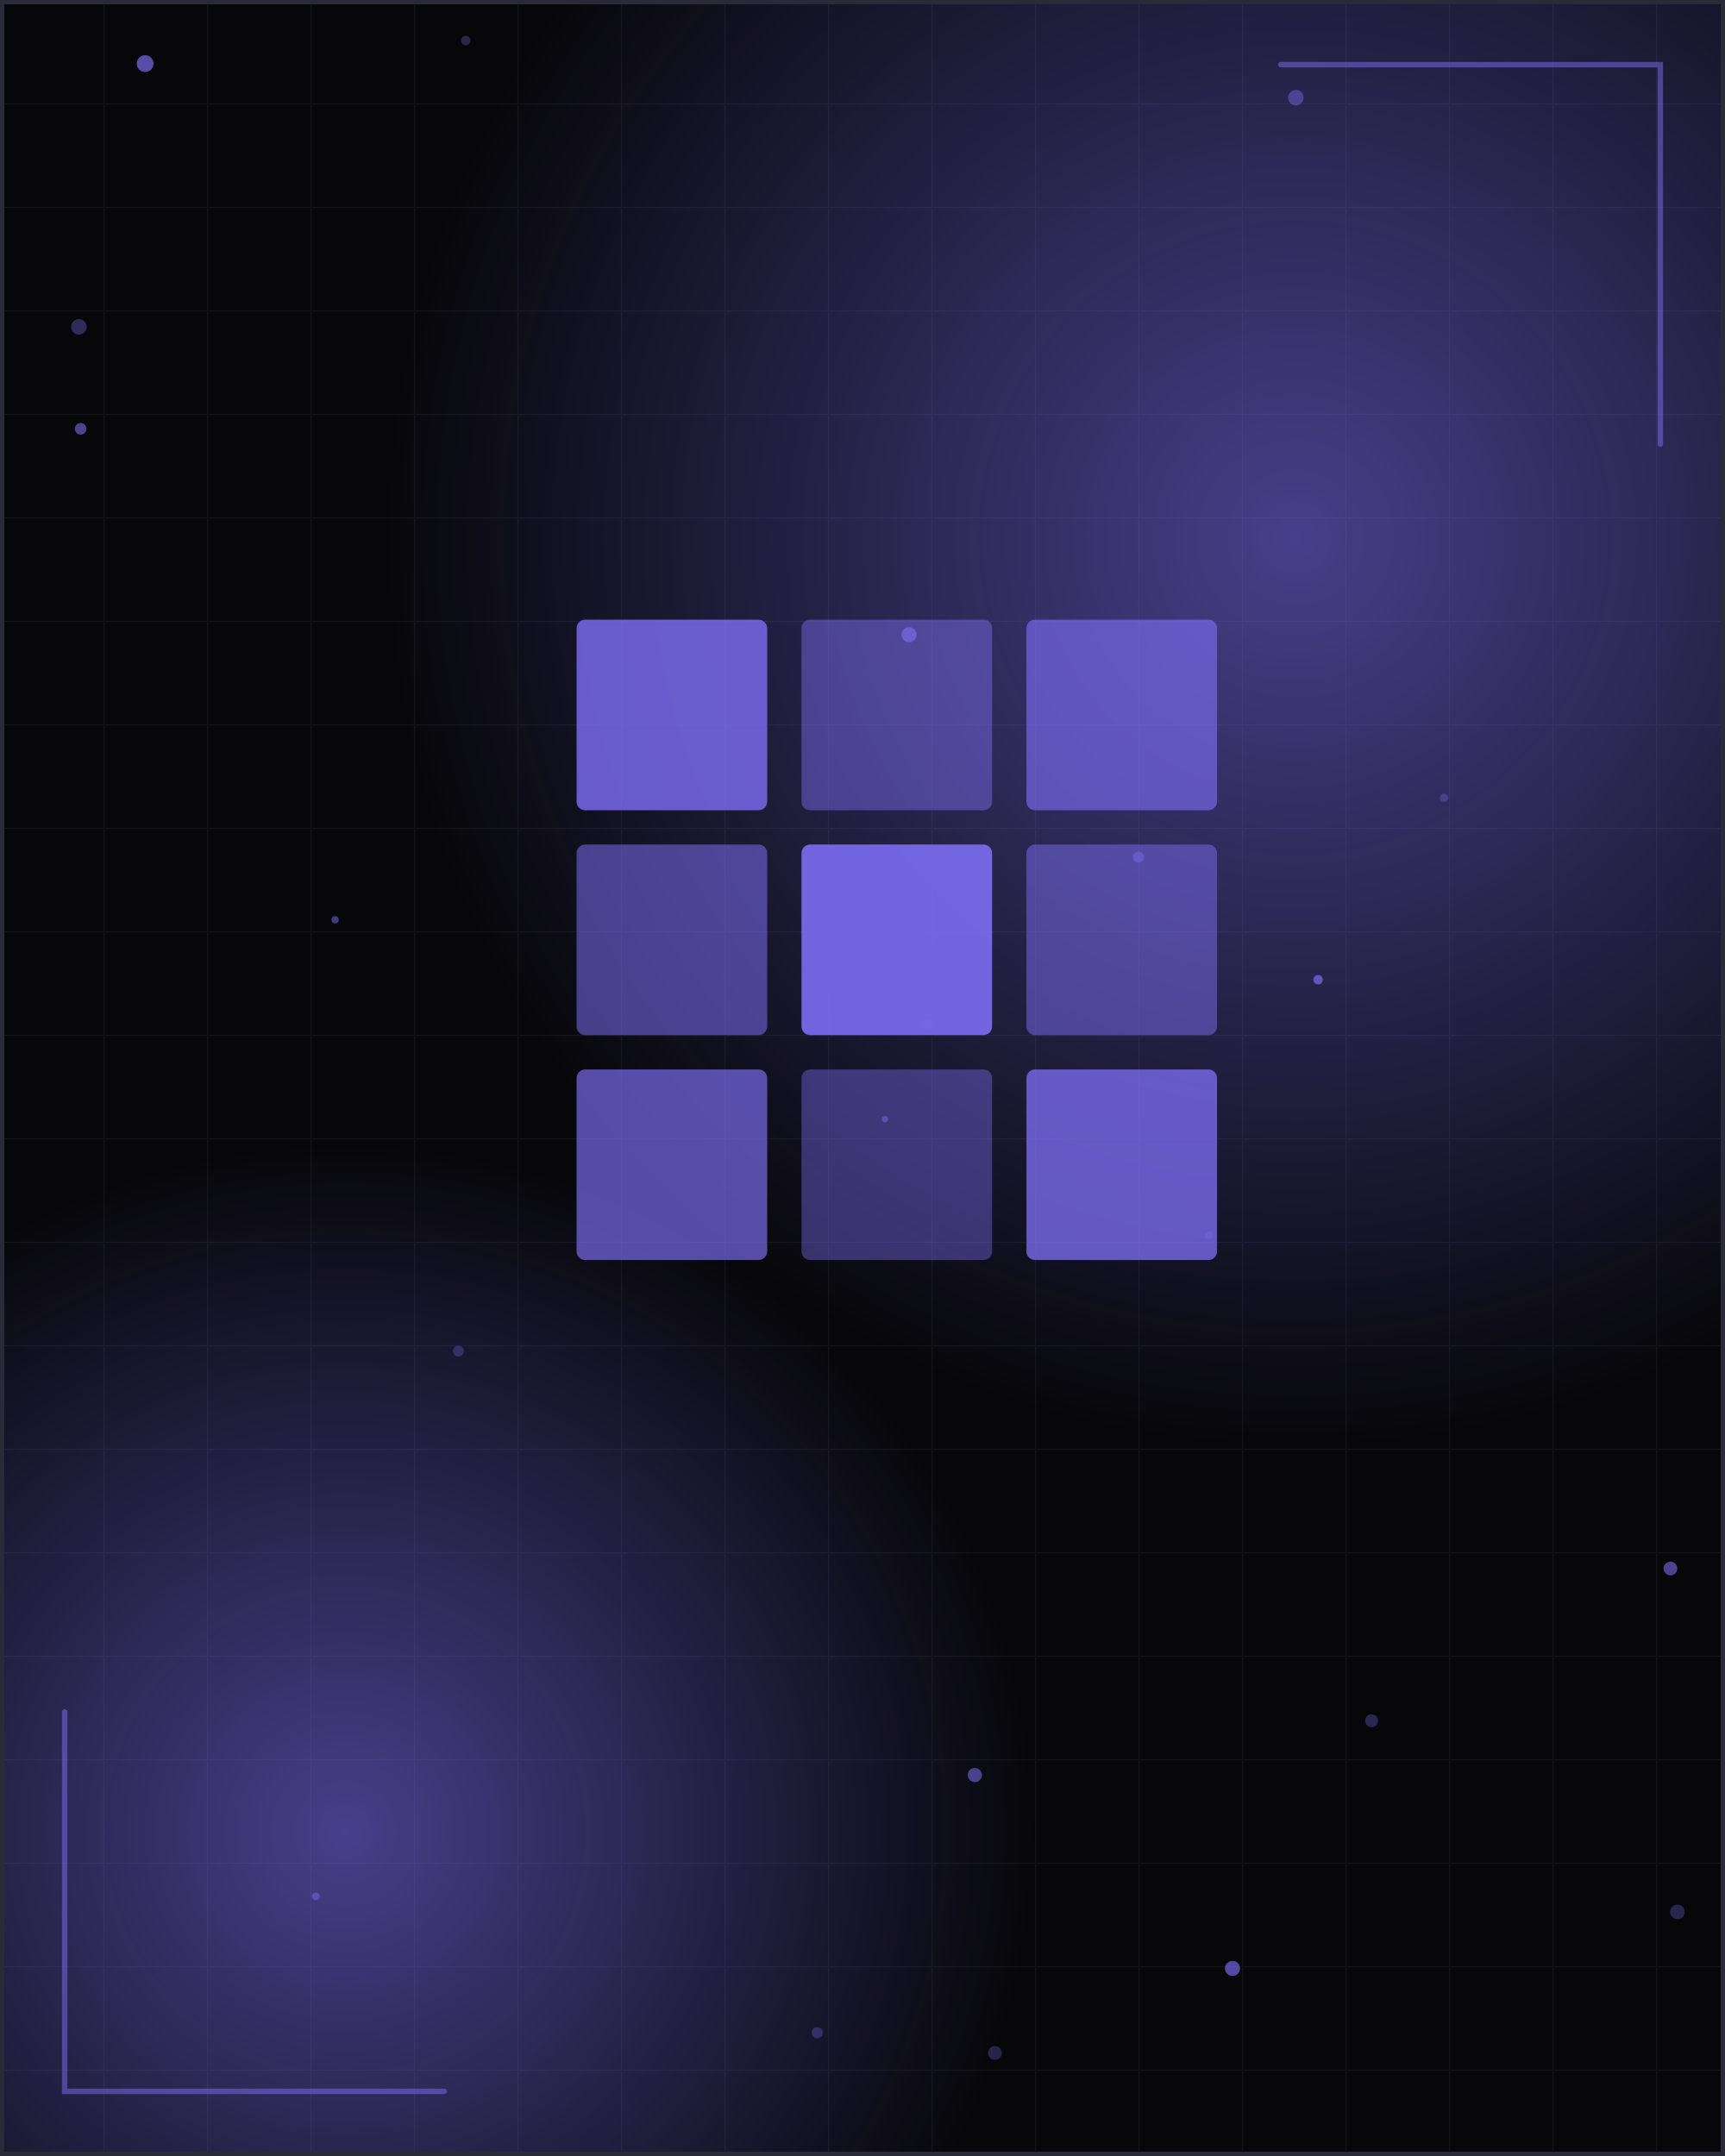
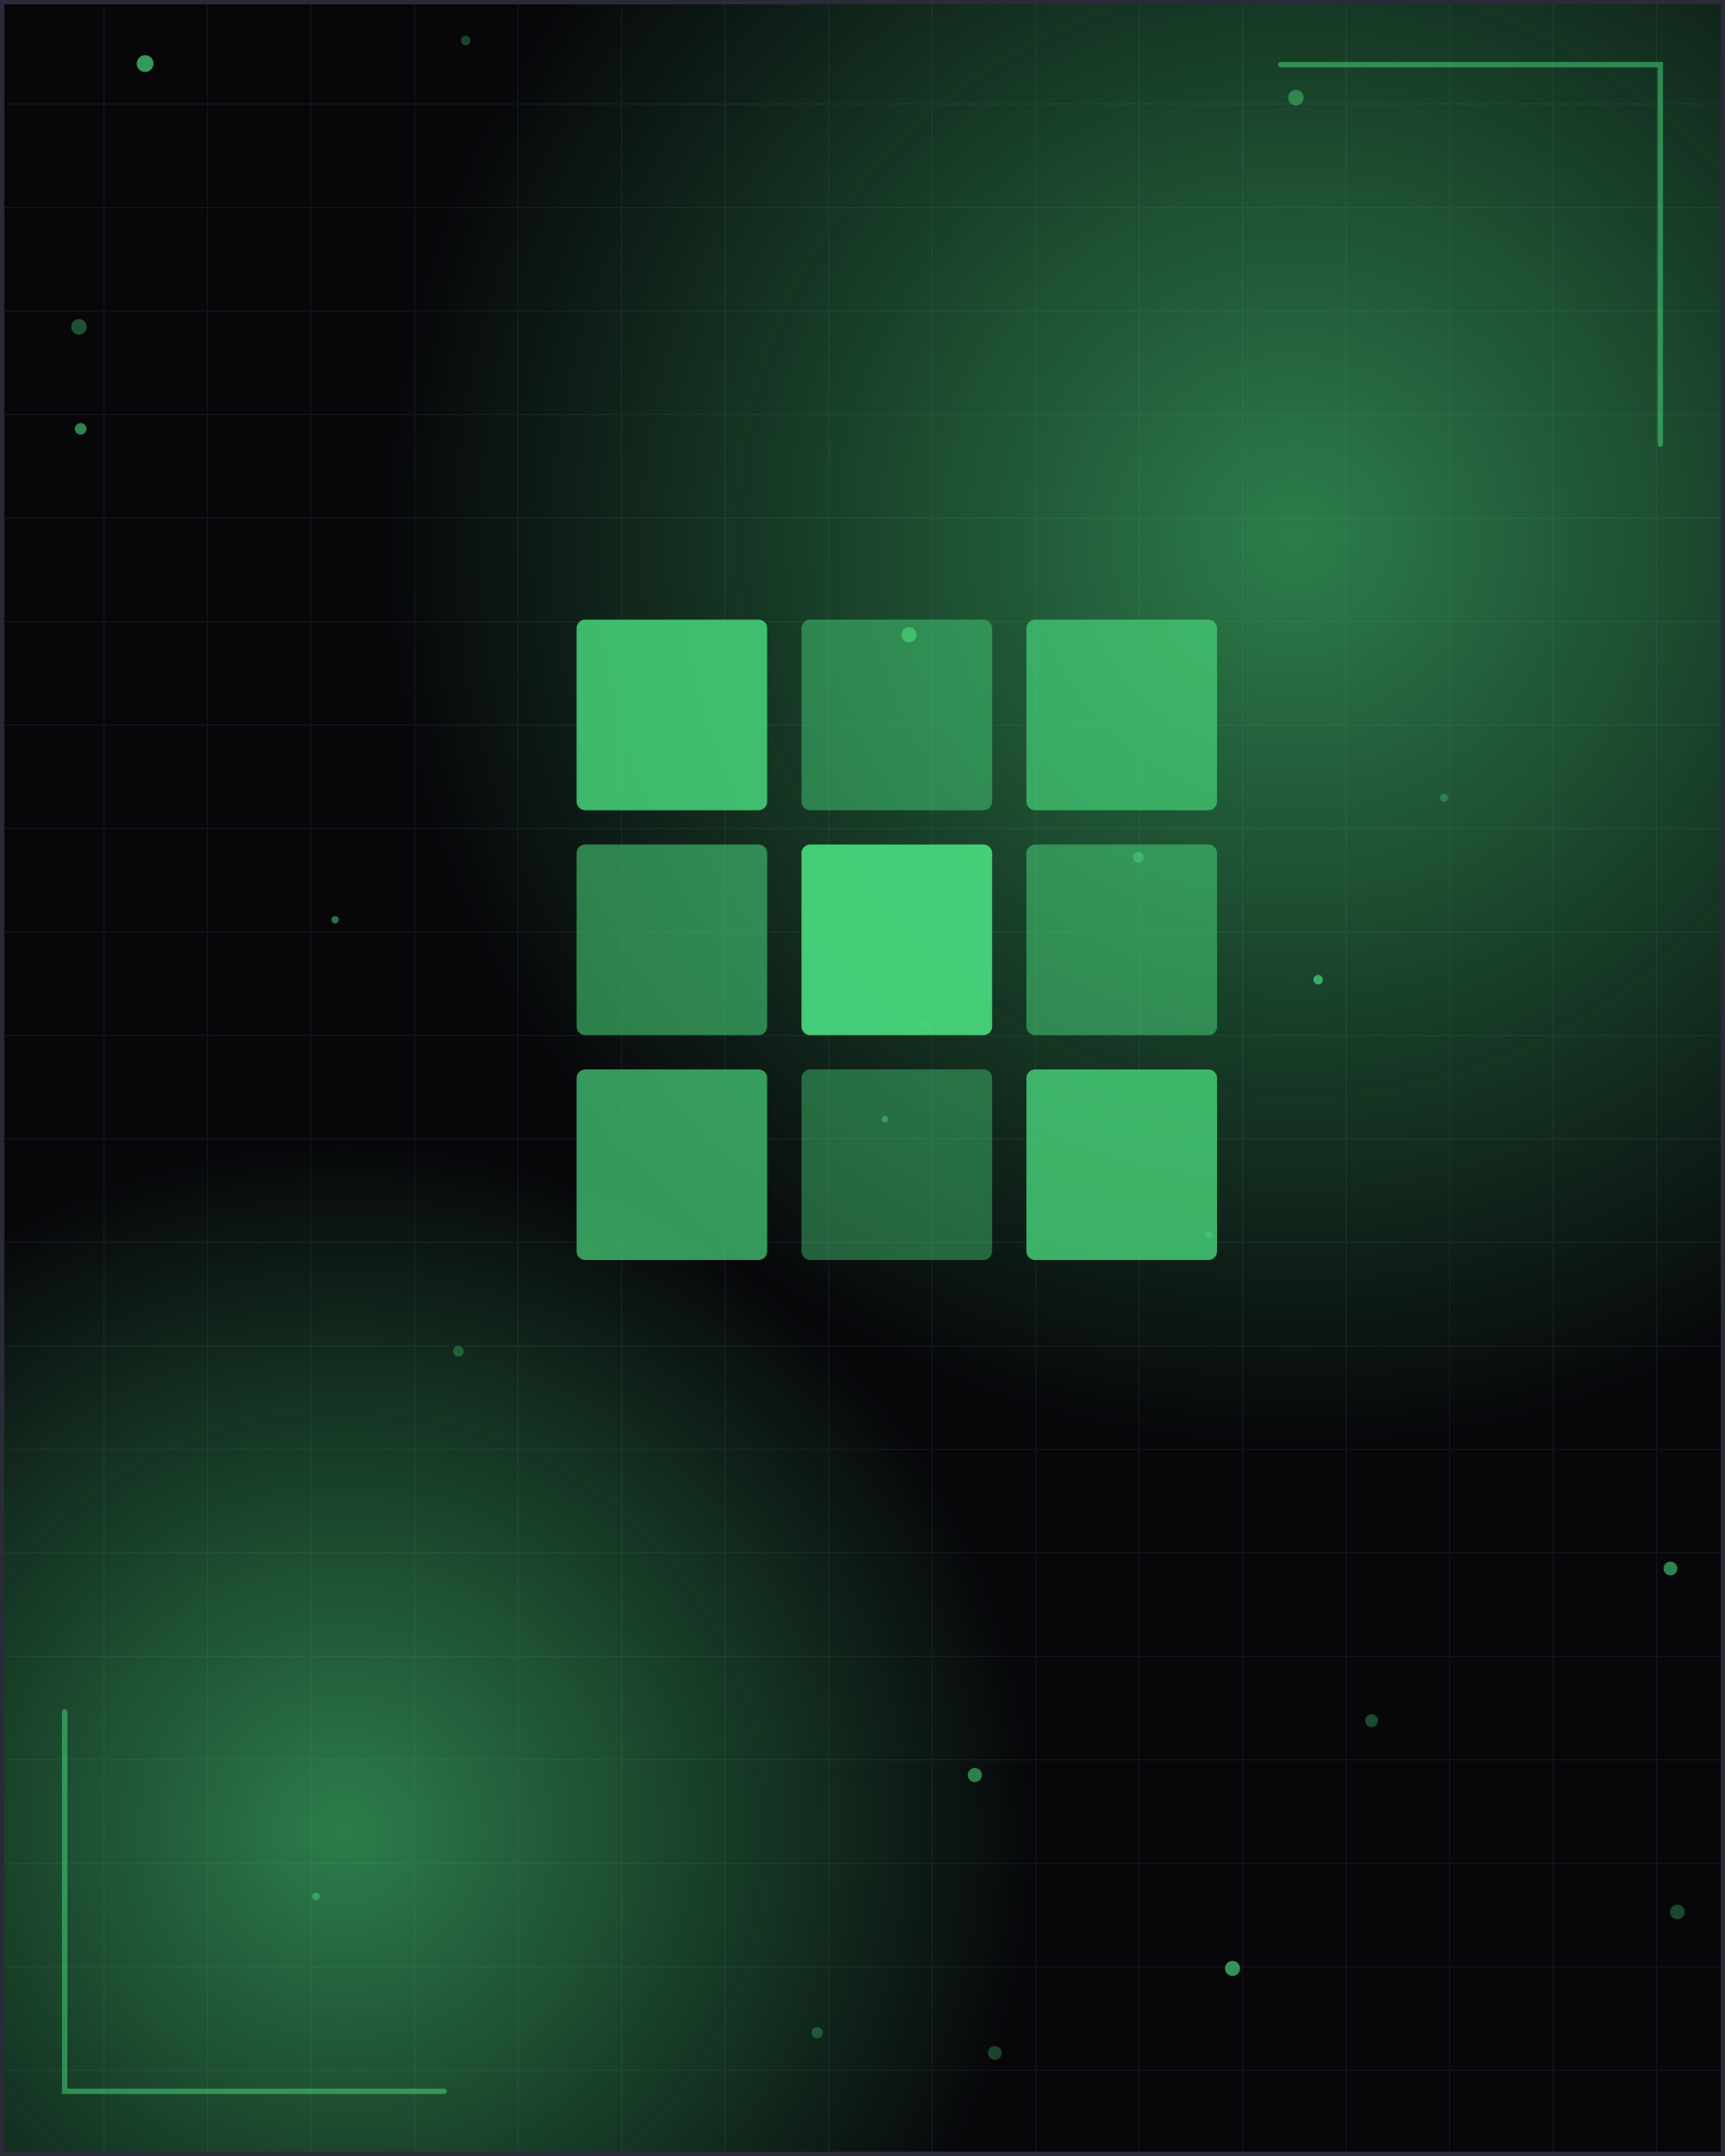
<svg xmlns="http://www.w3.org/2000/svg" width="800" height="1000" viewBox="0 0 800 1000">
  <rect width="800" height="1000" fill="#07070a" />
  <defs>
    <pattern id="grid" width="48" height="48" patternUnits="userSpaceOnUse">
      <path d="M 48 0 L 0 0 0 48" fill="none" stroke="#2a2a38" stroke-width="1" opacity="0.35" />
    </pattern>
  </defs>
  <rect width="800" height="1000" fill="url(#grid)" />
  <defs>
    <radialGradient id="glow1" cx="50%" cy="50%" r="50%">
-       <stop offset="0%" stop-color="#7c6df2" stop-opacity="0.55" />
-       <stop offset="100%" stop-color="#7c6df2" stop-opacity="0" />
+       <stop offset="0%" stop-color="#4ade80" stop-opacity="0.55" />
+       <stop offset="100%" stop-color="#4ade80" stop-opacity="0" />
    </radialGradient>
  </defs>
  <circle cx="600" cy="250" r="420" fill="url(#glow1)" />
  <defs>
    <radialGradient id="glow2" cx="50%" cy="50%" r="50%">
-       <stop offset="0%" stop-color="#7c6df2" stop-opacity="0.55" />
-       <stop offset="100%" stop-color="#7c6df2" stop-opacity="0" />
+       <stop offset="0%" stop-color="#4ade80" stop-opacity="0.55" />
+       <stop offset="100%" stop-color="#4ade80" stop-opacity="0" />
    </radialGradient>
  </defs>
  <circle cx="160" cy="850" r="320" fill="url(#glow2)" />
-   <circle cx="421.6" cy="294.4" r="3.5" fill="#7c6df2" opacity="0.62" />
-   <circle cx="36.6" cy="151.6" r="3.6" fill="#7c6df2" opacity="0.35" />
-   <circle cx="379.0" cy="942.8" r="2.6" fill="#7c6df2" opacity="0.29" />
-   <circle cx="461.4" cy="952.2" r="3.2" fill="#7c6df2" opacity="0.28" />
-   <circle cx="155.4" cy="426.6" r="1.7" fill="#7c6df2" opacity="0.50" />
-   <circle cx="636.1" cy="798.1" r="3.0" fill="#7c6df2" opacity="0.31" />
-   <circle cx="560.5" cy="572.9" r="1.8" fill="#7c6df2" opacity="0.31" />
-   <circle cx="777.9" cy="886.8" r="3.4" fill="#7c6df2" opacity="0.30" />
-   <circle cx="774.7" cy="727.5" r="3.2" fill="#7c6df2" opacity="0.58" />
-   <circle cx="452.1" cy="823.3" r="3.3" fill="#7c6df2" opacity="0.54" />
-   <circle cx="37.4" cy="198.9" r="2.7" fill="#7c6df2" opacity="0.58" />
-   <circle cx="528.0" cy="397.6" r="2.5" fill="#7c6df2" opacity="0.45" />
-   <circle cx="669.7" cy="370.0" r="1.9" fill="#7c6df2" opacity="0.31" />
-   <circle cx="67.3" cy="29.5" r="3.9" fill="#7c6df2" opacity="0.68" />
-   <circle cx="429.6" cy="475.1" r="2.6" fill="#7c6df2" opacity="0.25" />
-   <circle cx="146.5" cy="879.6" r="1.8" fill="#7c6df2" opacity="0.45" />
-   <circle cx="601.0" cy="45.3" r="3.6" fill="#7c6df2" opacity="0.43" />
-   <circle cx="212.6" cy="626.7" r="2.5" fill="#7c6df2" opacity="0.30" />
-   <circle cx="216.0" cy="18.8" r="2.2" fill="#7c6df2" opacity="0.29" />
-   <circle cx="571.6" cy="913.0" r="3.5" fill="#7c6df2" opacity="0.65" />
-   <circle cx="410.4" cy="519.1" r="1.5" fill="#7c6df2" opacity="0.45" />
-   <circle cx="611.3" cy="454.4" r="2.2" fill="#7c6df2" opacity="0.68" />
+   <circle cx="421.6" cy="294.4" r="3.5" fill="#4ade80" opacity="0.62" />
+   <circle cx="36.6" cy="151.6" r="3.6" fill="#4ade80" opacity="0.35" />
+   <circle cx="379.0" cy="942.8" r="2.6" fill="#4ade80" opacity="0.29" />
+   <circle cx="461.4" cy="952.2" r="3.2" fill="#4ade80" opacity="0.28" />
+   <circle cx="155.4" cy="426.6" r="1.7" fill="#4ade80" opacity="0.50" />
+   <circle cx="636.1" cy="798.1" r="3.0" fill="#4ade80" opacity="0.31" />
+   <circle cx="560.5" cy="572.9" r="1.8" fill="#4ade80" opacity="0.31" />
+   <circle cx="777.9" cy="886.8" r="3.4" fill="#4ade80" opacity="0.30" />
+   <circle cx="774.7" cy="727.5" r="3.2" fill="#4ade80" opacity="0.58" />
+   <circle cx="452.1" cy="823.3" r="3.3" fill="#4ade80" opacity="0.54" />
+   <circle cx="37.4" cy="198.9" r="2.7" fill="#4ade80" opacity="0.58" />
+   <circle cx="528.0" cy="397.6" r="2.5" fill="#4ade80" opacity="0.45" />
+   <circle cx="669.7" cy="370.0" r="1.9" fill="#4ade80" opacity="0.31" />
+   <circle cx="67.3" cy="29.5" r="3.9" fill="#4ade80" opacity="0.68" />
+   <circle cx="429.6" cy="475.1" r="2.6" fill="#4ade80" opacity="0.25" />
+   <circle cx="146.5" cy="879.6" r="1.8" fill="#4ade80" opacity="0.45" />
+   <circle cx="601.0" cy="45.3" r="3.6" fill="#4ade80" opacity="0.43" />
+   <circle cx="212.6" cy="626.7" r="2.5" fill="#4ade80" opacity="0.30" />
+   <circle cx="216.0" cy="18.8" r="2.2" fill="#4ade80" opacity="0.29" />
+   <circle cx="571.6" cy="913.0" r="3.5" fill="#4ade80" opacity="0.65" />
+   <circle cx="410.4" cy="519.1" r="1.5" fill="#4ade80" opacity="0.45" />
+   <circle cx="611.3" cy="454.4" r="2.2" fill="#4ade80" opacity="0.68" />
  <g transform="translate(267.4 287.4)" opacity="0.9">
-     <rect x="0" y="0" width="88.4" height="88.4" rx="4" fill="#7c6df2" opacity="0.9" />
-     <rect x="104.312" y="0" width="88.4" height="88.4" rx="4" fill="#7c6df2" opacity="0.5" />
-     <rect x="208.624" y="0" width="88.4" height="88.4" rx="4" fill="#7c6df2" opacity="0.7" />
-     <rect x="0" y="104.312" width="88.4" height="88.4" rx="4" fill="#7c6df2" opacity="0.6" />
-     <rect x="104.312" y="104.312" width="88.4" height="88.4" rx="4" fill="#7c6df2" opacity="1" />
-     <rect x="208.624" y="104.312" width="88.4" height="88.4" rx="4" fill="#7c6df2" opacity="0.55" />
-     <rect x="0" y="208.624" width="88.4" height="88.4" rx="4" fill="#7c6df2" opacity="0.75" />
-     <rect x="104.312" y="208.624" width="88.4" height="88.4" rx="4" fill="#7c6df2" opacity="0.45" />
-     <rect x="208.624" y="208.624" width="88.4" height="88.4" rx="4" fill="#7c6df2" opacity="0.85" />
+     <rect x="0" y="0" width="88.4" height="88.4" rx="4" fill="#4ade80" opacity="0.9" />
+     <rect x="104.312" y="0" width="88.4" height="88.4" rx="4" fill="#4ade80" opacity="0.5" />
+     <rect x="208.624" y="0" width="88.4" height="88.4" rx="4" fill="#4ade80" opacity="0.7" />
+     <rect x="0" y="104.312" width="88.4" height="88.4" rx="4" fill="#4ade80" opacity="0.6" />
+     <rect x="104.312" y="104.312" width="88.4" height="88.4" rx="4" fill="#4ade80" opacity="1" />
+     <rect x="208.624" y="104.312" width="88.4" height="88.4" rx="4" fill="#4ade80" opacity="0.55" />
+     <rect x="0" y="208.624" width="88.4" height="88.4" rx="4" fill="#4ade80" opacity="0.75" />
+     <rect x="104.312" y="208.624" width="88.4" height="88.4" rx="4" fill="#4ade80" opacity="0.45" />
+     <rect x="208.624" y="208.624" width="88.4" height="88.4" rx="4" fill="#4ade80" opacity="0.85" />
  </g>
-   <g opacity="0.5" stroke="#7c6df2" stroke-width="2.5" stroke-linecap="round">
+   <g opacity="0.5" stroke="#4ade80" stroke-width="2.5" stroke-linecap="round">
    <path d="M 594 30 L 770 30 L 770 206" fill="none" />
    <path d="M 30 794 L 30 970 L 206 970" fill="none" />
  </g>
  <rect x="1" y="1" width="798" height="998" fill="none" stroke="#2a2a38" stroke-width="2" />
</svg>
